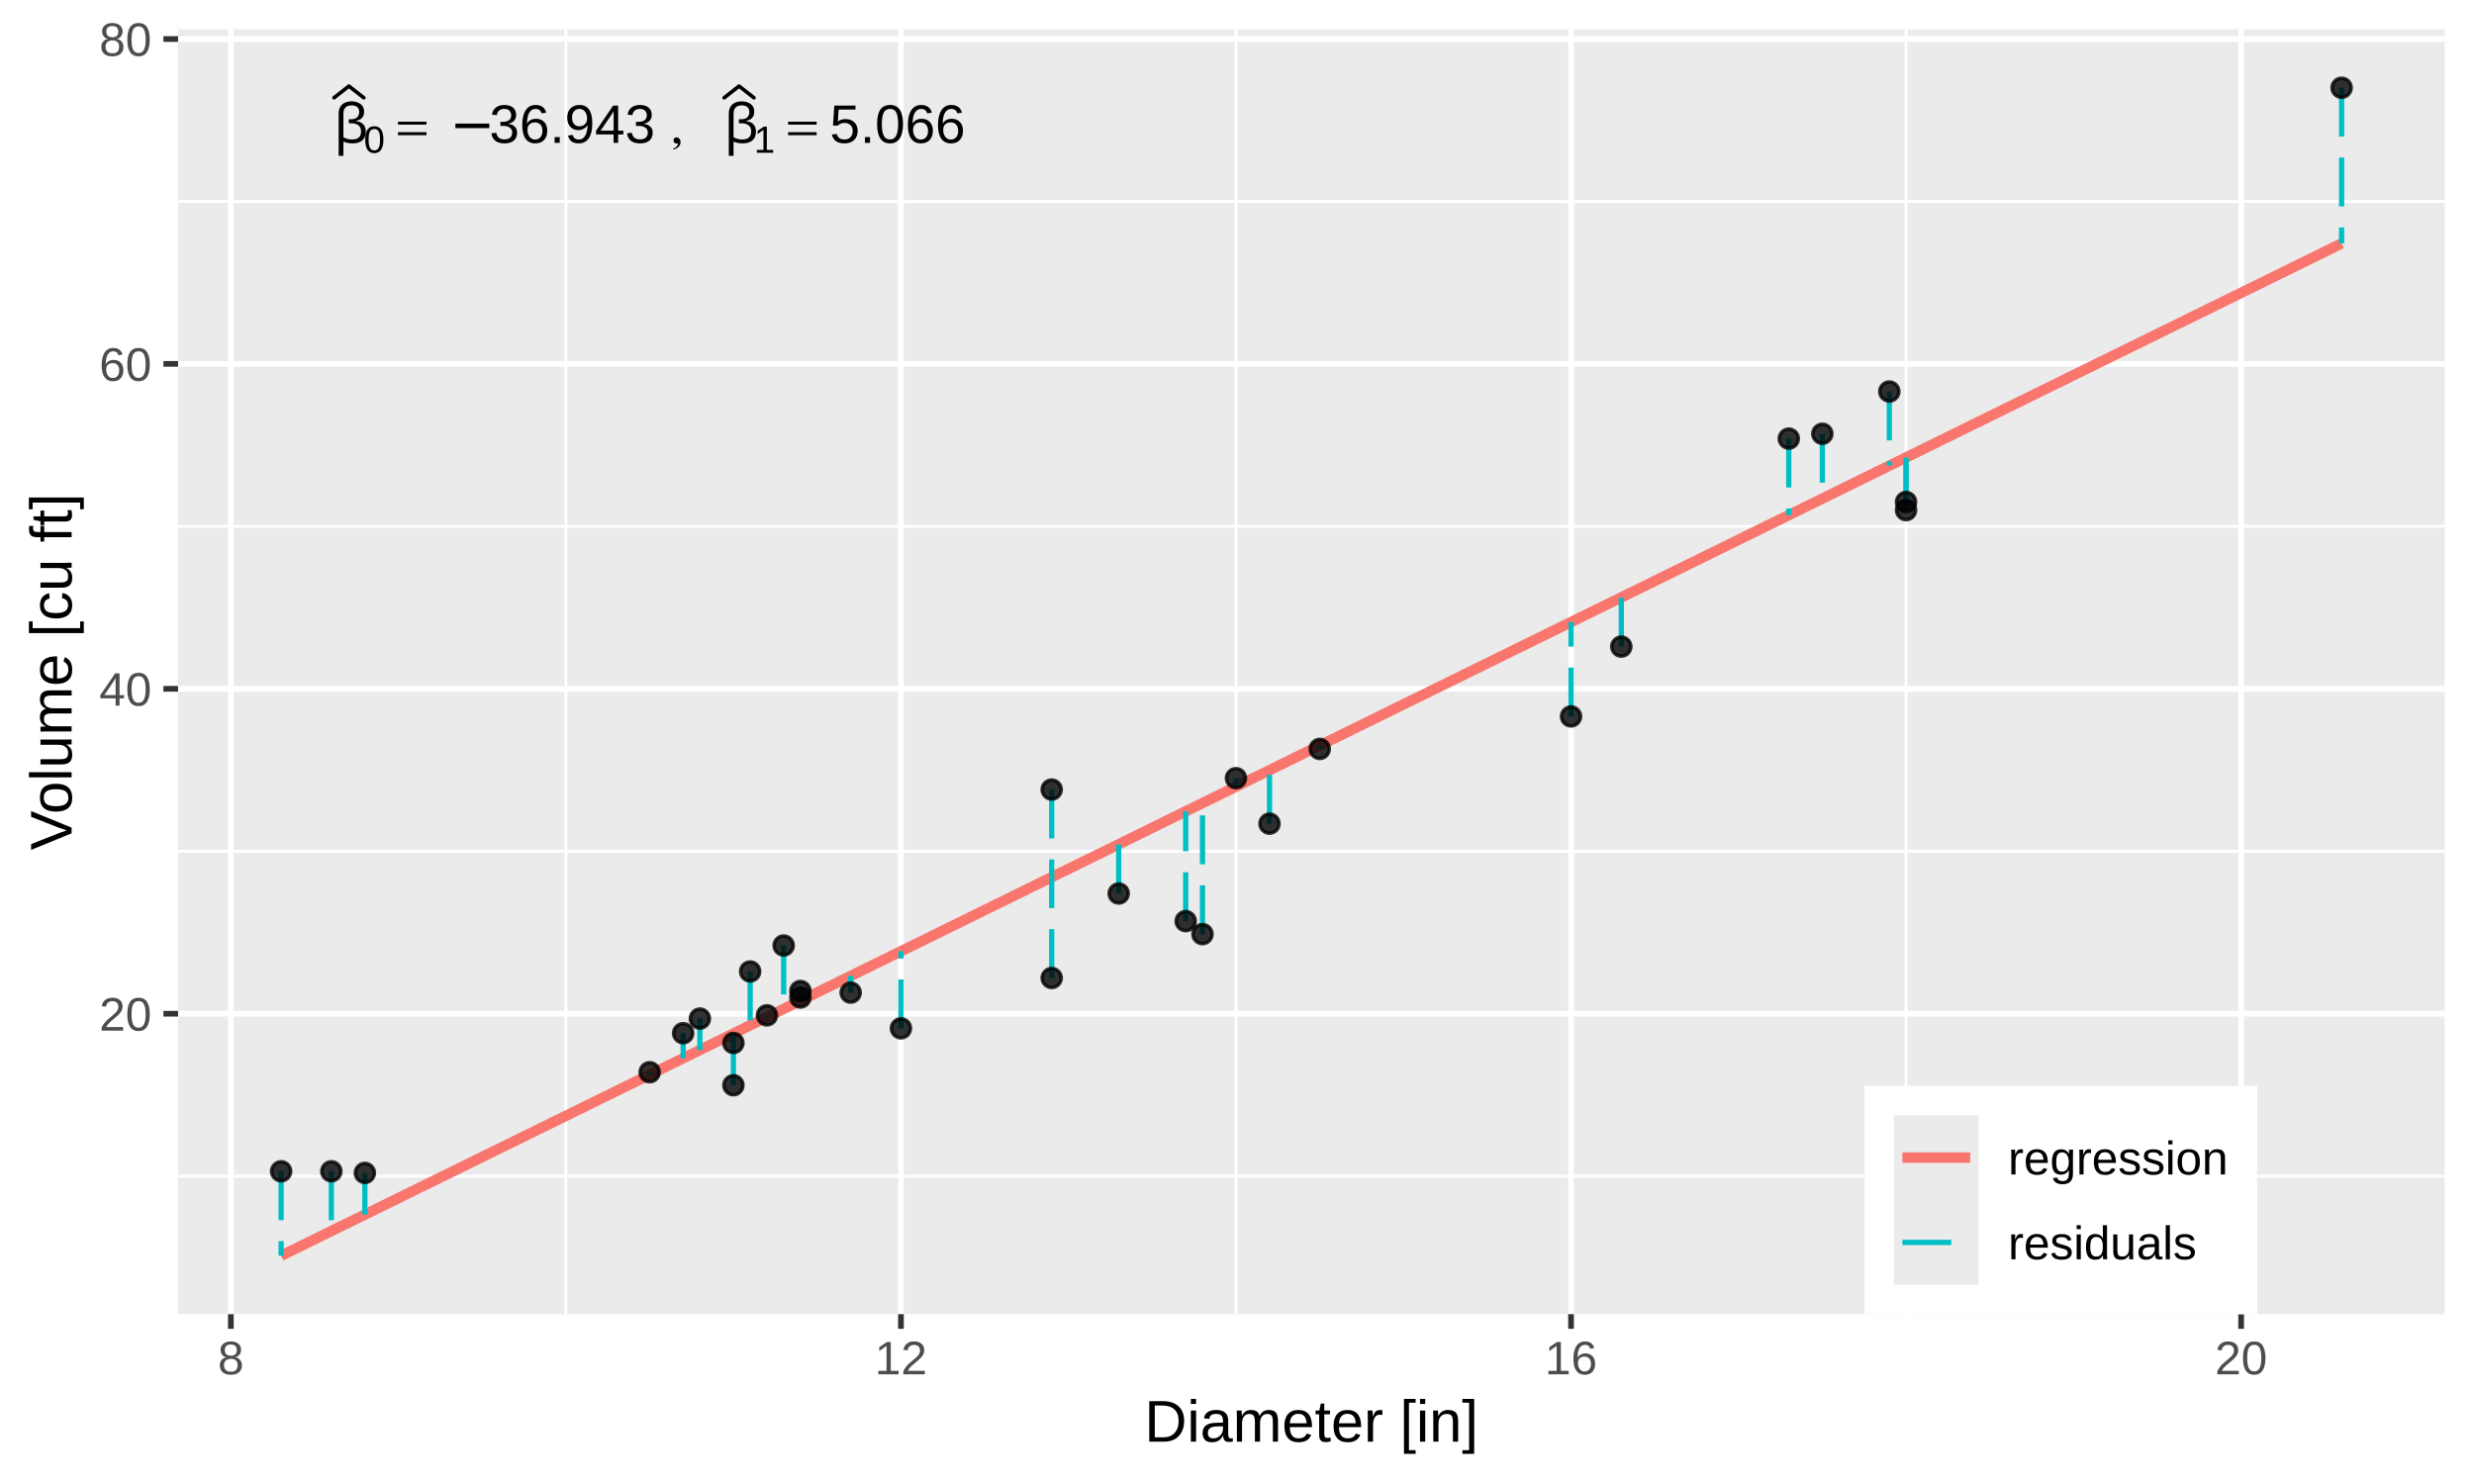
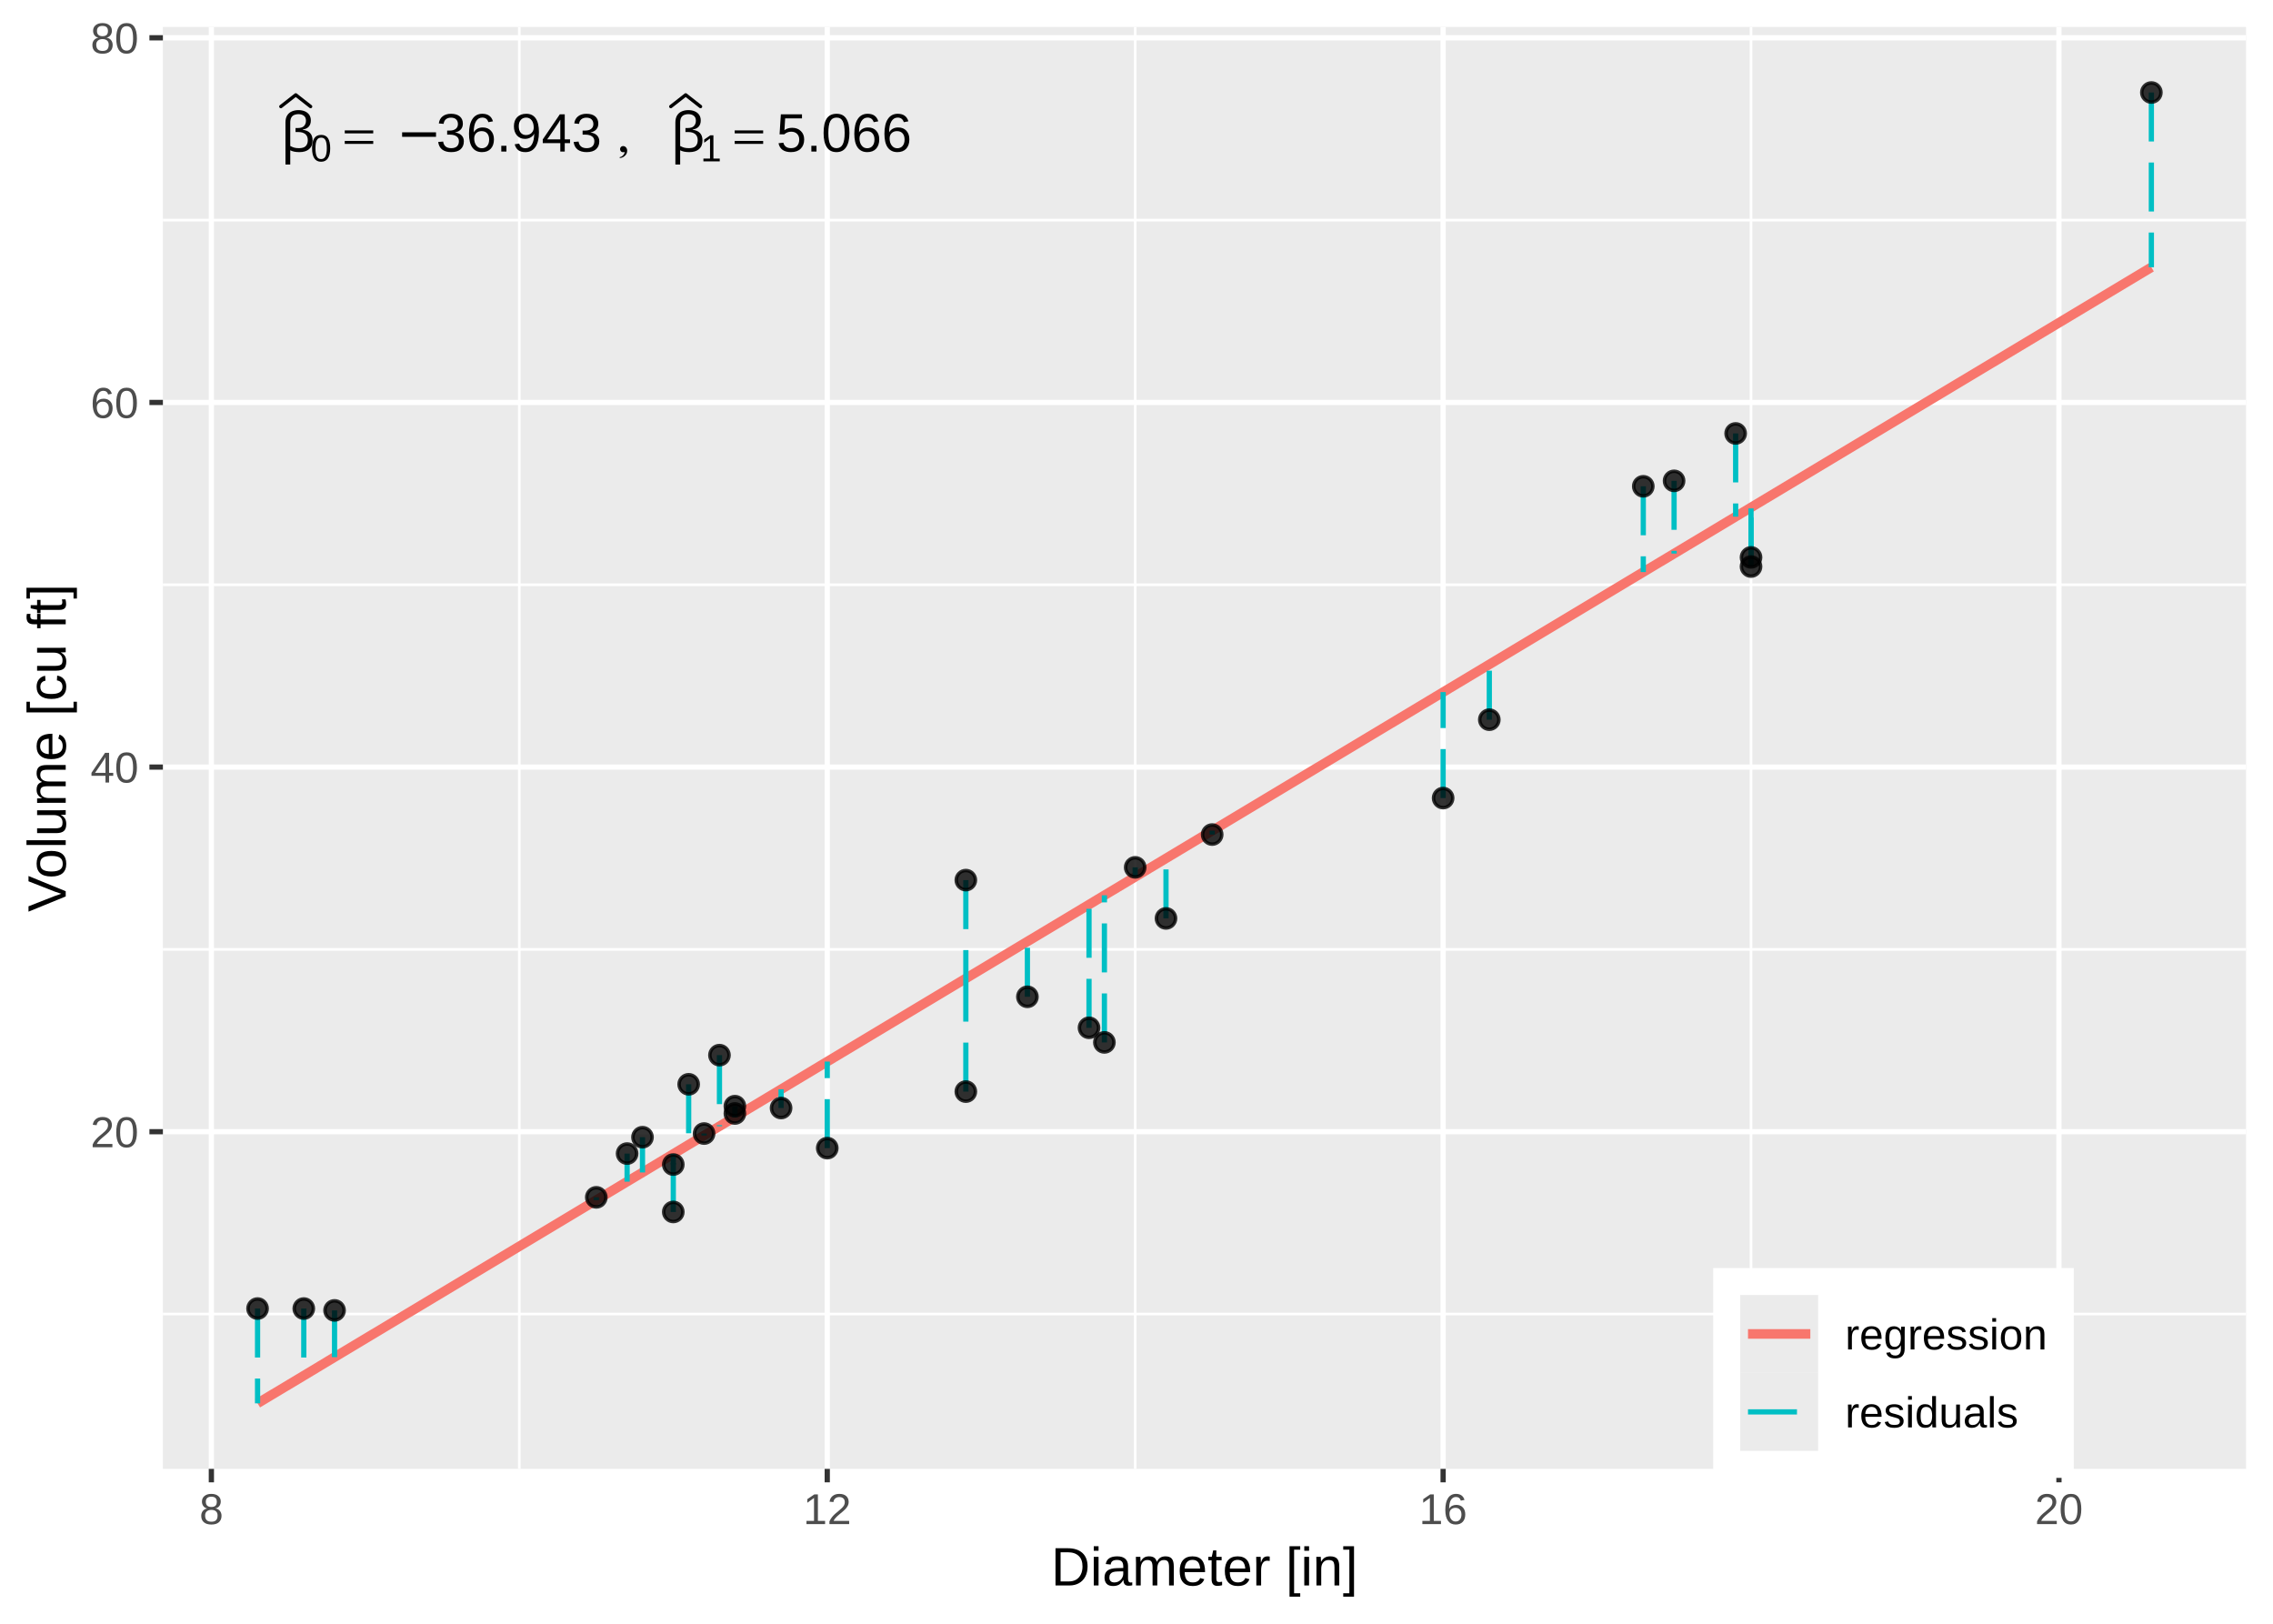
- <svg xmlns="http://www.w3.org/2000/svg" class="svglite" width="504.00pt" height="302.40pt" viewBox="0 0 504.00 302.40">
-   <defs>
-     <style type="text/css">
+ <svg xmlns="http://www.w3.org/2000/svg" width="504.00pt" height="360.01pt" viewBox="0 0 504.00 360.01">
+   <g class="svglite">
+     <defs>
+       <style type="text/css">
    .svglite line, .svglite polyline, .svglite polygon, .svglite path, .svglite rect, .svglite circle {
      fill: none;
      stroke: #000000;
      stroke-linecap: round;
      stroke-linejoin: round;
      stroke-miterlimit: 10.00;
    }
    .svglite text {
      white-space: pre;
    }
+     .svglite g.glyphgroup path {
+       fill: inherit;
+       stroke: none;
+     }
  </style>
-   </defs>
-   <rect width="100%" height="100%" style="stroke: none; fill: #FFFFFF;" />
-   <defs>
-     <clipPath id="cpMC4wMHw1MDQuMDB8MC4wMHwzMDIuNDA=">
-       <rect x="0.00" y="0.00" width="504.00" height="302.40" />
-     </clipPath>
-   </defs>
-   <g clip-path="url(#cpMC4wMHw1MDQuMDB8MC4wMHwzMDIuNDA=)">
-     <rect x="0.00" y="0.00" width="504.00" height="302.40" style="stroke-width: 1.16; stroke: #FFFFFF; fill: #FFFFFF;" />
-   </g>
-   <defs>
-     <clipPath id="cpMzYuMjh8NDk4LjAyfDUuOTh8MjY3Ljc5">
-       <rect x="36.28" y="5.98" width="461.75" height="261.81" />
-     </clipPath>
-   </defs>
-   <g clip-path="url(#cpMzYuMjh8NDk4LjAyfDUuOTh8MjY3Ljc5)">
-     <rect x="36.28" y="5.98" width="461.75" height="261.81" style="stroke-width: 1.16; stroke: none; fill: #EBEBEB;" />
-     <polyline points="36.28,239.67 498.02,239.67 " style="stroke-width: 0.58; stroke: #FFFFFF; stroke-linecap: butt;" />
-     <polyline points="36.28,173.47 498.02,173.47 " style="stroke-width: 0.58; stroke: #FFFFFF; stroke-linecap: butt;" />
-     <polyline points="36.28,107.26 498.02,107.26 " style="stroke-width: 0.58; stroke: #FFFFFF; stroke-linecap: butt;" />
-     <polyline points="36.28,41.05 498.02,41.05 " style="stroke-width: 0.58; stroke: #FFFFFF; stroke-linecap: butt;" />
-     <polyline points="115.28,267.79 115.28,5.98 " style="stroke-width: 0.58; stroke: #FFFFFF; stroke-linecap: butt;" />
-     <polyline points="251.79,267.79 251.79,5.98 " style="stroke-width: 0.58; stroke: #FFFFFF; stroke-linecap: butt;" />
-     <polyline points="388.30,267.79 388.30,5.98 " style="stroke-width: 0.58; stroke: #FFFFFF; stroke-linecap: butt;" />
-     <polyline points="36.28,206.57 498.02,206.57 " style="stroke-width: 1.16; stroke: #FFFFFF; stroke-linecap: butt;" />
-     <polyline points="36.28,140.36 498.02,140.36 " style="stroke-width: 1.16; stroke: #FFFFFF; stroke-linecap: butt;" />
-     <polyline points="36.28,74.15 498.02,74.15 " style="stroke-width: 1.16; stroke: #FFFFFF; stroke-linecap: butt;" />
-     <polyline points="36.28,7.95 498.02,7.95 " style="stroke-width: 1.16; stroke: #FFFFFF; stroke-linecap: butt;" />
-     <polyline points="47.03,267.79 47.03,5.98 " style="stroke-width: 1.16; stroke: #FFFFFF; stroke-linecap: butt;" />
-     <polyline points="183.54,267.79 183.54,5.98 " style="stroke-width: 1.16; stroke: #FFFFFF; stroke-linecap: butt;" />
-     <polyline points="320.05,267.79 320.05,5.98 " style="stroke-width: 1.16; stroke: #FFFFFF; stroke-linecap: butt;" />
-     <polyline points="456.56,267.79 456.56,5.98 " style="stroke-width: 1.16; stroke: #FFFFFF; stroke-linecap: butt;" />
-     <polyline points="57.27,255.89 67.50,250.85 74.33,247.50 132.35,218.99 139.17,215.64 142.58,213.96 149.41,210.61 149.41,210.61 152.82,208.93 156.24,207.25 159.65,205.58 163.06,203.90 163.06,203.90 173.30,198.87 183.54,193.84 214.25,178.74 214.25,178.74 227.90,172.04 241.55,165.33 244.97,163.65 251.79,160.30 258.62,156.94 268.86,151.91 320.05,126.76 330.29,121.73 364.41,104.96 371.24,101.60 384.89,94.89 388.30,93.22 388.30,93.22 477.03,49.61 " style="stroke-width: 2.13; stroke: #F8766D; stroke-linecap: butt;" />
-     <line x1="57.27" y1="238.68" x2="57.27" y2="255.89" style="stroke-width: 1.07; stroke: #00BFC4; stroke-dasharray: 9.96,4.27; stroke-linecap: butt;" />
-     <line x1="67.50" y1="238.68" x2="67.50" y2="250.85" style="stroke-width: 1.07; stroke: #00BFC4; stroke-dasharray: 9.96,4.27; stroke-linecap: butt;" />
-     <line x1="74.33" y1="239.01" x2="74.33" y2="247.50" style="stroke-width: 1.07; stroke: #00BFC4; stroke-dasharray: 9.96,4.27; stroke-linecap: butt;" />
-     <line x1="132.35" y1="218.49" x2="132.35" y2="218.99" style="stroke-width: 1.07; stroke: #00BFC4; stroke-dasharray: 9.96,4.27; stroke-linecap: butt;" />
-     <line x1="139.17" y1="210.54" x2="139.17" y2="215.64" style="stroke-width: 1.07; stroke: #00BFC4; stroke-dasharray: 9.96,4.27; stroke-linecap: butt;" />
-     <line x1="142.58" y1="207.56" x2="142.58" y2="213.96" style="stroke-width: 1.07; stroke: #00BFC4; stroke-dasharray: 9.96,4.27; stroke-linecap: butt;" />
-     <line x1="149.41" y1="221.14" x2="149.41" y2="210.61" style="stroke-width: 1.07; stroke: #00BFC4; stroke-dasharray: 9.96,4.27; stroke-linecap: butt;" />
-     <line x1="149.41" y1="212.53" x2="149.41" y2="210.61" style="stroke-width: 1.07; stroke: #00BFC4; stroke-dasharray: 9.96,4.27; stroke-linecap: butt;" />
-     <line x1="152.82" y1="197.96" x2="152.82" y2="208.93" style="stroke-width: 1.07; stroke: #00BFC4; stroke-dasharray: 9.96,4.27; stroke-linecap: butt;" />
-     <line x1="156.24" y1="206.90" x2="156.24" y2="207.25" style="stroke-width: 1.07; stroke: #00BFC4; stroke-dasharray: 9.96,4.27; stroke-linecap: butt;" />
-     <line x1="159.65" y1="192.67" x2="159.65" y2="205.58" style="stroke-width: 1.07; stroke: #00BFC4; stroke-dasharray: 9.96,4.27; stroke-linecap: butt;" />
-     <line x1="163.06" y1="203.26" x2="163.06" y2="203.90" style="stroke-width: 1.07; stroke: #00BFC4; stroke-dasharray: 9.96,4.27; stroke-linecap: butt;" />
-     <line x1="163.06" y1="201.94" x2="163.06" y2="203.90" style="stroke-width: 1.07; stroke: #00BFC4; stroke-dasharray: 9.96,4.27; stroke-linecap: butt;" />
-     <line x1="173.30" y1="202.27" x2="173.30" y2="198.87" style="stroke-width: 1.07; stroke: #00BFC4; stroke-dasharray: 9.96,4.27; stroke-linecap: butt;" />
-     <line x1="183.54" y1="209.55" x2="183.54" y2="193.84" style="stroke-width: 1.07; stroke: #00BFC4; stroke-dasharray: 9.96,4.27; stroke-linecap: butt;" />
-     <line x1="214.25" y1="199.29" x2="214.25" y2="178.74" style="stroke-width: 1.07; stroke: #00BFC4; stroke-dasharray: 9.96,4.27; stroke-linecap: butt;" />
-     <line x1="214.25" y1="160.89" x2="214.25" y2="178.74" style="stroke-width: 1.07; stroke: #00BFC4; stroke-dasharray: 9.96,4.27; stroke-linecap: butt;" />
-     <line x1="227.90" y1="182.07" x2="227.90" y2="172.04" style="stroke-width: 1.07; stroke: #00BFC4; stroke-dasharray: 9.96,4.27; stroke-linecap: butt;" />
-     <line x1="241.55" y1="187.70" x2="241.55" y2="165.33" style="stroke-width: 1.07; stroke: #00BFC4; stroke-dasharray: 9.96,4.27; stroke-linecap: butt;" />
-     <line x1="244.97" y1="190.35" x2="244.97" y2="163.65" style="stroke-width: 1.07; stroke: #00BFC4; stroke-dasharray: 9.96,4.27; stroke-linecap: butt;" />
-     <line x1="251.79" y1="158.57" x2="251.79" y2="160.30" style="stroke-width: 1.07; stroke: #00BFC4; stroke-dasharray: 9.96,4.27; stroke-linecap: butt;" />
-     <line x1="258.62" y1="167.84" x2="258.62" y2="156.94" style="stroke-width: 1.07; stroke: #00BFC4; stroke-dasharray: 9.96,4.27; stroke-linecap: butt;" />
-     <line x1="268.86" y1="152.61" x2="268.86" y2="151.91" style="stroke-width: 1.07; stroke: #00BFC4; stroke-dasharray: 9.96,4.27; stroke-linecap: butt;" />
-     <line x1="320.05" y1="145.99" x2="320.05" y2="126.76" style="stroke-width: 1.07; stroke: #00BFC4; stroke-dasharray: 9.96,4.27; stroke-linecap: butt;" />
-     <line x1="330.29" y1="131.76" x2="330.29" y2="121.73" style="stroke-width: 1.07; stroke: #00BFC4; stroke-dasharray: 9.96,4.27; stroke-linecap: butt;" />
-     <line x1="364.41" y1="89.38" x2="364.41" y2="104.96" style="stroke-width: 1.07; stroke: #00BFC4; stroke-dasharray: 9.96,4.27; stroke-linecap: butt;" />
-     <line x1="371.24" y1="88.39" x2="371.24" y2="101.60" style="stroke-width: 1.07; stroke: #00BFC4; stroke-dasharray: 9.96,4.27; stroke-linecap: butt;" />
-     <line x1="384.89" y1="79.78" x2="384.89" y2="94.89" style="stroke-width: 1.07; stroke: #00BFC4; stroke-dasharray: 9.96,4.27; stroke-linecap: butt;" />
-     <line x1="388.30" y1="102.29" x2="388.30" y2="93.22" style="stroke-width: 1.07; stroke: #00BFC4; stroke-dasharray: 9.96,4.27; stroke-linecap: butt;" />
-     <line x1="388.30" y1="103.95" x2="388.30" y2="93.22" style="stroke-width: 1.07; stroke: #00BFC4; stroke-dasharray: 9.96,4.27; stroke-linecap: butt;" />
-     <line x1="477.03" y1="17.88" x2="477.03" y2="49.61" style="stroke-width: 1.07; stroke: #00BFC4; stroke-dasharray: 9.96,4.27; stroke-linecap: butt;" />
-     <circle cx="57.27" cy="238.68" r="1.95" style="stroke-width: 0.71; stroke: #000000; stroke-opacity: 0.80; fill: #000000; fill-opacity: 0.80;" />
-     <circle cx="67.50" cy="238.68" r="1.95" style="stroke-width: 0.71; stroke: #000000; stroke-opacity: 0.80; fill: #000000; fill-opacity: 0.80;" />
-     <circle cx="74.33" cy="239.01" r="1.95" style="stroke-width: 0.71; stroke: #000000; stroke-opacity: 0.80; fill: #000000; fill-opacity: 0.80;" />
-     <circle cx="132.35" cy="218.49" r="1.95" style="stroke-width: 0.71; stroke: #000000; stroke-opacity: 0.80; fill: #000000; fill-opacity: 0.80;" />
-     <circle cx="139.17" cy="210.54" r="1.95" style="stroke-width: 0.71; stroke: #000000; stroke-opacity: 0.80; fill: #000000; fill-opacity: 0.80;" />
-     <circle cx="142.58" cy="207.56" r="1.95" style="stroke-width: 0.71; stroke: #000000; stroke-opacity: 0.80; fill: #000000; fill-opacity: 0.80;" />
-     <circle cx="149.41" cy="221.14" r="1.95" style="stroke-width: 0.71; stroke: #000000; stroke-opacity: 0.80; fill: #000000; fill-opacity: 0.80;" />
-     <circle cx="149.41" cy="212.53" r="1.95" style="stroke-width: 0.71; stroke: #000000; stroke-opacity: 0.80; fill: #000000; fill-opacity: 0.80;" />
-     <circle cx="152.82" cy="197.96" r="1.95" style="stroke-width: 0.71; stroke: #000000; stroke-opacity: 0.80; fill: #000000; fill-opacity: 0.80;" />
-     <circle cx="156.24" cy="206.90" r="1.95" style="stroke-width: 0.71; stroke: #000000; stroke-opacity: 0.80; fill: #000000; fill-opacity: 0.80;" />
-     <circle cx="159.65" cy="192.67" r="1.95" style="stroke-width: 0.71; stroke: #000000; stroke-opacity: 0.80; fill: #000000; fill-opacity: 0.80;" />
-     <circle cx="163.06" cy="203.26" r="1.95" style="stroke-width: 0.71; stroke: #000000; stroke-opacity: 0.80; fill: #000000; fill-opacity: 0.80;" />
-     <circle cx="163.06" cy="201.94" r="1.95" style="stroke-width: 0.71; stroke: #000000; stroke-opacity: 0.80; fill: #000000; fill-opacity: 0.80;" />
-     <circle cx="173.30" cy="202.27" r="1.95" style="stroke-width: 0.71; stroke: #000000; stroke-opacity: 0.80; fill: #000000; fill-opacity: 0.80;" />
-     <circle cx="183.54" cy="209.55" r="1.95" style="stroke-width: 0.71; stroke: #000000; stroke-opacity: 0.80; fill: #000000; fill-opacity: 0.80;" />
-     <circle cx="214.25" cy="199.29" r="1.95" style="stroke-width: 0.71; stroke: #000000; stroke-opacity: 0.80; fill: #000000; fill-opacity: 0.80;" />
-     <circle cx="214.25" cy="160.89" r="1.95" style="stroke-width: 0.71; stroke: #000000; stroke-opacity: 0.80; fill: #000000; fill-opacity: 0.80;" />
-     <circle cx="227.90" cy="182.07" r="1.95" style="stroke-width: 0.71; stroke: #000000; stroke-opacity: 0.80; fill: #000000; fill-opacity: 0.80;" />
-     <circle cx="241.55" cy="187.70" r="1.95" style="stroke-width: 0.71; stroke: #000000; stroke-opacity: 0.80; fill: #000000; fill-opacity: 0.80;" />
-     <circle cx="244.97" cy="190.35" r="1.95" style="stroke-width: 0.71; stroke: #000000; stroke-opacity: 0.80; fill: #000000; fill-opacity: 0.80;" />
-     <circle cx="251.79" cy="158.57" r="1.95" style="stroke-width: 0.71; stroke: #000000; stroke-opacity: 0.80; fill: #000000; fill-opacity: 0.80;" />
-     <circle cx="258.62" cy="167.84" r="1.95" style="stroke-width: 0.71; stroke: #000000; stroke-opacity: 0.80; fill: #000000; fill-opacity: 0.80;" />
-     <circle cx="268.86" cy="152.61" r="1.95" style="stroke-width: 0.71; stroke: #000000; stroke-opacity: 0.80; fill: #000000; fill-opacity: 0.80;" />
-     <circle cx="320.05" cy="145.99" r="1.95" style="stroke-width: 0.71; stroke: #000000; stroke-opacity: 0.80; fill: #000000; fill-opacity: 0.80;" />
-     <circle cx="330.29" cy="131.76" r="1.95" style="stroke-width: 0.71; stroke: #000000; stroke-opacity: 0.80; fill: #000000; fill-opacity: 0.80;" />
-     <circle cx="364.41" cy="89.38" r="1.95" style="stroke-width: 0.71; stroke: #000000; stroke-opacity: 0.80; fill: #000000; fill-opacity: 0.80;" />
-     <circle cx="371.24" cy="88.39" r="1.95" style="stroke-width: 0.71; stroke: #000000; stroke-opacity: 0.80; fill: #000000; fill-opacity: 0.80;" />
-     <circle cx="384.89" cy="79.78" r="1.95" style="stroke-width: 0.71; stroke: #000000; stroke-opacity: 0.80; fill: #000000; fill-opacity: 0.80;" />
-     <circle cx="388.30" cy="102.29" r="1.95" style="stroke-width: 0.71; stroke: #000000; stroke-opacity: 0.80; fill: #000000; fill-opacity: 0.80;" />
-     <circle cx="388.30" cy="103.95" r="1.95" style="stroke-width: 0.71; stroke: #000000; stroke-opacity: 0.80; fill: #000000; fill-opacity: 0.80;" />
-     <circle cx="477.03" cy="17.88" r="1.95" style="stroke-width: 0.71; stroke: #000000; stroke-opacity: 0.80; fill: #000000; fill-opacity: 0.80;" />
-     <text x="68.05" y="29.11" style="font-size: 11.04px; font-family: &quot;Symbol&quot;;" textLength="6.06px" lengthAdjust="spacingAndGlyphs">β</text>
-     <polyline points="68.05,19.92 71.08,17.55 74.11,19.92 " style="stroke-width: 0.75;" />
-     <text x="74.11" y="31.13" style="font-size: 7.73px; font-family: &quot;Arial&quot;;" textLength="4.29px" lengthAdjust="spacingAndGlyphs">0</text>
-     <text x="80.95" y="29.11" style="font-size: 11.04px; font-family: &quot;Symbol&quot;;" textLength="6.06px" lengthAdjust="spacingAndGlyphs">=</text>
-     <text x="91.60" y="29.11" style="font-size: 11.04px; font-family: &quot;Symbol&quot;;" textLength="6.06px" lengthAdjust="spacingAndGlyphs">−</text>
-     <text x="99.69" y="29.11" style="font-size: 11.04px; font-family: &quot;Arial&quot;;" textLength="33.74px" lengthAdjust="spacingAndGlyphs">36.943</text>
-     <text x="136.50" y="29.11" style="font-size: 11.04px; font-family: &quot;Symbol&quot;;" textLength="2.76px" lengthAdjust="spacingAndGlyphs">,</text>
-     <text x="139.26" y="29.11" style="font-size: 11.04px; font-family: &quot;Symbol&quot;;" textLength="2.76px" lengthAdjust="spacingAndGlyphs"> </text>
-     <text x="142.02" y="29.11" style="font-size: 11.04px; font-family: &quot;Symbol&quot;;" textLength="2.76px" lengthAdjust="spacingAndGlyphs"> </text>
-     <text x="144.77" y="29.11" style="font-size: 11.04px; font-family: &quot;Symbol&quot;;" textLength="2.76px" lengthAdjust="spacingAndGlyphs"> </text>
-     <text x="147.53" y="29.11" style="font-size: 11.04px; font-family: &quot;Symbol&quot;;" textLength="6.06px" lengthAdjust="spacingAndGlyphs">β</text>
-     <polyline points="147.53,19.92 150.56,17.55 153.59,19.92 " style="stroke-width: 0.75;" />
-     <text x="153.59" y="31.13" style="font-size: 7.73px; font-family: &quot;Arial&quot;;" textLength="4.29px" lengthAdjust="spacingAndGlyphs">1</text>
-     <text x="160.43" y="29.11" style="font-size: 11.04px; font-family: &quot;Symbol&quot;;" textLength="6.06px" lengthAdjust="spacingAndGlyphs">=</text>
-     <text x="169.04" y="29.11" style="font-size: 11.04px; font-family: &quot;Arial&quot;;" textLength="27.60px" lengthAdjust="spacingAndGlyphs">5.066</text>
-   </g>
-   <g clip-path="url(#cpMC4wMHw1MDQuMDB8MC4wMHwzMDIuNDA=)">
-     <text x="30.90" y="210.01" text-anchor="end" style="font-size: 9.60px;fill: #4D4D4D; font-family: &quot;Arial&quot;;" textLength="10.67px" lengthAdjust="spacingAndGlyphs">20</text>
-     <text x="30.90" y="143.80" text-anchor="end" style="font-size: 9.60px;fill: #4D4D4D; font-family: &quot;Arial&quot;;" textLength="10.67px" lengthAdjust="spacingAndGlyphs">40</text>
-     <text x="30.90" y="77.60" text-anchor="end" style="font-size: 9.60px;fill: #4D4D4D; font-family: &quot;Arial&quot;;" textLength="10.67px" lengthAdjust="spacingAndGlyphs">60</text>
-     <text x="30.90" y="11.39" text-anchor="end" style="font-size: 9.60px;fill: #4D4D4D; font-family: &quot;Arial&quot;;" textLength="10.67px" lengthAdjust="spacingAndGlyphs">80</text>
-     <polyline points="33.29,206.57 36.28,206.57 " style="stroke-width: 1.16; stroke: #333333; stroke-linecap: butt;" />
-     <polyline points="33.29,140.36 36.28,140.36 " style="stroke-width: 1.16; stroke: #333333; stroke-linecap: butt;" />
-     <polyline points="33.29,74.15 36.28,74.15 " style="stroke-width: 1.16; stroke: #333333; stroke-linecap: butt;" />
-     <polyline points="33.29,7.95 36.28,7.95 " style="stroke-width: 1.16; stroke: #333333; stroke-linecap: butt;" />
-     <polyline points="47.03,270.77 47.03,267.79 " style="stroke-width: 1.16; stroke: #333333; stroke-linecap: butt;" />
-     <polyline points="183.54,270.77 183.54,267.79 " style="stroke-width: 1.16; stroke: #333333; stroke-linecap: butt;" />
-     <polyline points="320.05,270.77 320.05,267.79 " style="stroke-width: 1.16; stroke: #333333; stroke-linecap: butt;" />
-     <polyline points="456.56,270.77 456.56,267.79 " style="stroke-width: 1.16; stroke: #333333; stroke-linecap: butt;" />
-     <text x="47.03" y="280.05" text-anchor="middle" style="font-size: 9.60px;fill: #4D4D4D; font-family: &quot;Arial&quot;;" textLength="5.34px" lengthAdjust="spacingAndGlyphs">8</text>
-     <text x="183.54" y="280.05" text-anchor="middle" style="font-size: 9.60px;fill: #4D4D4D; font-family: &quot;Arial&quot;;" textLength="10.67px" lengthAdjust="spacingAndGlyphs">12</text>
-     <text x="320.05" y="280.05" text-anchor="middle" style="font-size: 9.60px;fill: #4D4D4D; font-family: &quot;Arial&quot;;" textLength="10.67px" lengthAdjust="spacingAndGlyphs">16</text>
-     <text x="456.56" y="280.05" text-anchor="middle" style="font-size: 9.60px;fill: #4D4D4D; font-family: &quot;Arial&quot;;" textLength="10.67px" lengthAdjust="spacingAndGlyphs">20</text>
-     <text x="267.15" y="293.77" text-anchor="middle" style="font-size: 12.00px; font-family: &quot;Arial&quot;;" textLength="68.02px" lengthAdjust="spacingAndGlyphs">Diameter [in]</text>
-     <text transform="translate(14.59,136.88) rotate(-90)" text-anchor="middle" style="font-size: 12.00px; font-family: &quot;Arial&quot;;" textLength="73.36px" lengthAdjust="spacingAndGlyphs">Volume [cu ft]</text>
-     <rect x="379.84" y="221.27" width="80.00" height="46.52" style="stroke-width: 1.16; stroke: none; fill: #FFFFFF;" />
-     <rect x="385.82" y="227.25" width="17.28" height="17.28" style="stroke-width: 1.16; stroke: none; fill: #EBEBEB;" />
-     <line x1="387.55" y1="235.89" x2="401.37" y2="235.89" style="stroke-width: 2.13; stroke: #F8766D; stroke-linecap: butt;" />
-     <rect x="385.82" y="244.53" width="17.28" height="17.28" style="stroke-width: 1.16; stroke: none; fill: #EBEBEB;" />
-     <line x1="387.55" y1="253.17" x2="401.37" y2="253.17" style="stroke-width: 1.07; stroke: #00BFC4; stroke-dasharray: 9.96,4.27; stroke-linecap: butt;" />
-     <text x="409.08" y="239.33" style="font-size: 9.60px; font-family: &quot;Arial&quot;;" textLength="44.79px" lengthAdjust="spacingAndGlyphs">regression</text>
-     <text x="409.08" y="256.61" style="font-size: 9.60px; font-family: &quot;Arial&quot;;" textLength="38.39px" lengthAdjust="spacingAndGlyphs">residuals</text>
+     </defs>
+     <rect width="100%" height="100%" style="stroke: none; fill: #FFFFFF;" />
+     <defs>
+       <clipPath id="cpMC4wMHw1MDQuMDB8MC4wMHwzNjAuMDE=">
+         <rect x="0.00" y="0.00" width="504.00" height="360.01" />
+       </clipPath>
+     </defs>
+     <g clip-path="url(#cpMC4wMHw1MDQuMDB8MC4wMHwzNjAuMDE=)">
+       <rect x="0.00" y="0.00" width="504.00" height="360.01" style="stroke-width: 1.16; stroke: #FFFFFF; fill: #FFFFFF;" />
+     </g>
+     <defs>
+       <clipPath id="cpMzYuMTJ8NDk4LjAyfDUuOTh8MzI1LjY2">
+         <rect x="36.12" y="5.98" width="461.90" height="319.68" />
+       </clipPath>
+     </defs>
+     <g clip-path="url(#cpMzYuMTJ8NDk4LjAyfDUuOTh8MzI1LjY2)">
+       <rect x="36.12" y="5.98" width="461.90" height="319.68" style="stroke-width: 1.16; stroke: none; fill: #EBEBEB;" />
+       <polyline points="36.12,291.33 498.02,291.33 " style="stroke-width: 0.58; stroke: #FFFFFF; stroke-linecap: butt;" />
+       <polyline points="36.12,210.49 498.02,210.49 " style="stroke-width: 0.58; stroke: #FFFFFF; stroke-linecap: butt;" />
+       <polyline points="36.12,129.65 498.02,129.65 " style="stroke-width: 0.58; stroke: #FFFFFF; stroke-linecap: butt;" />
+       <polyline points="36.12,48.80 498.02,48.80 " style="stroke-width: 0.58; stroke: #FFFFFF; stroke-linecap: butt;" />
+       <polyline points="115.15,325.66 115.15,5.98 " style="stroke-width: 0.58; stroke: #FFFFFF; stroke-linecap: butt;" />
+       <polyline points="251.71,325.66 251.71,5.98 " style="stroke-width: 0.58; stroke: #FFFFFF; stroke-linecap: butt;" />
+       <polyline points="388.26,325.66 388.26,5.98 " style="stroke-width: 0.58; stroke: #FFFFFF; stroke-linecap: butt;" />
+       <polyline points="36.12,250.91 498.02,250.91 " style="stroke-width: 1.16; stroke: #FFFFFF; stroke-linecap: butt;" />
+       <polyline points="36.12,170.07 498.02,170.07 " style="stroke-width: 1.16; stroke: #FFFFFF; stroke-linecap: butt;" />
+       <polyline points="36.12,89.23 498.02,89.23 " style="stroke-width: 1.16; stroke: #FFFFFF; stroke-linecap: butt;" />
+       <polyline points="36.12,8.38 498.02,8.38 " style="stroke-width: 1.16; stroke: #FFFFFF; stroke-linecap: butt;" />
+       <polyline points="46.87,325.66 46.87,5.98 " style="stroke-width: 1.16; stroke: #FFFFFF; stroke-linecap: butt;" />
+       <polyline points="183.43,325.66 183.43,5.98 " style="stroke-width: 1.16; stroke: #FFFFFF; stroke-linecap: butt;" />
+       <polyline points="319.99,325.66 319.99,5.98 " style="stroke-width: 1.16; stroke: #FFFFFF; stroke-linecap: butt;" />
+       <polyline points="456.54,325.66 456.54,5.98 " style="stroke-width: 1.16; stroke: #FFFFFF; stroke-linecap: butt;" />
+       <polyline points="57.11,311.13 67.36,304.99 74.18,300.89 132.22,266.08 139.05,261.98 142.46,259.94 149.29,255.84 149.29,255.84 152.70,253.79 156.12,251.74 159.53,249.70 162.95,247.65 162.95,247.65 173.19,241.51 183.43,235.36 214.16,216.93 214.16,216.93 227.81,208.74 241.47,200.55 244.88,198.50 251.71,194.41 258.54,190.31 268.78,184.17 319.99,153.45 330.23,147.31 364.37,126.83 371.20,122.74 384.85,114.55 388.26,112.50 388.26,112.50 477.03,59.26 " style="stroke-width: 2.13; stroke: #F8766D; stroke-linecap: butt;" />
+       <line x1="57.11" y1="290.12" x2="57.11" y2="311.13" style="stroke-width: 1.16; stroke: #00BFC4; stroke-dasharray: 10.86,4.66; stroke-linecap: butt;" />
+       <line x1="67.36" y1="290.12" x2="67.36" y2="304.99" style="stroke-width: 1.16; stroke: #00BFC4; stroke-dasharray: 10.86,4.66; stroke-linecap: butt;" />
+       <line x1="74.18" y1="290.53" x2="74.18" y2="300.89" style="stroke-width: 1.16; stroke: #00BFC4; stroke-dasharray: 10.86,4.66; stroke-linecap: butt;" />
+       <line x1="132.22" y1="265.46" x2="132.22" y2="266.08" style="stroke-width: 1.16; stroke: #00BFC4; stroke-dasharray: 10.86,4.66; stroke-linecap: butt;" />
+       <line x1="139.05" y1="255.76" x2="139.05" y2="261.98" style="stroke-width: 1.16; stroke: #00BFC4; stroke-dasharray: 10.86,4.66; stroke-linecap: butt;" />
+       <line x1="142.46" y1="252.13" x2="142.46" y2="259.94" style="stroke-width: 1.16; stroke: #00BFC4; stroke-dasharray: 10.86,4.66; stroke-linecap: butt;" />
+       <line x1="149.29" y1="268.70" x2="149.29" y2="255.84" style="stroke-width: 1.16; stroke: #00BFC4; stroke-dasharray: 10.86,4.66; stroke-linecap: butt;" />
+       <line x1="149.29" y1="258.19" x2="149.29" y2="255.84" style="stroke-width: 1.16; stroke: #00BFC4; stroke-dasharray: 10.86,4.66; stroke-linecap: butt;" />
+       <line x1="152.70" y1="240.40" x2="152.70" y2="253.79" style="stroke-width: 1.16; stroke: #00BFC4; stroke-dasharray: 10.86,4.66; stroke-linecap: butt;" />
+       <line x1="156.12" y1="251.32" x2="156.12" y2="251.74" style="stroke-width: 1.16; stroke: #00BFC4; stroke-dasharray: 10.86,4.66; stroke-linecap: butt;" />
+       <line x1="159.53" y1="233.94" x2="159.53" y2="249.70" style="stroke-width: 1.16; stroke: #00BFC4; stroke-dasharray: 10.86,4.66; stroke-linecap: butt;" />
+       <line x1="162.95" y1="246.87" x2="162.95" y2="247.65" style="stroke-width: 1.16; stroke: #00BFC4; stroke-dasharray: 10.86,4.66; stroke-linecap: butt;" />
+       <line x1="162.95" y1="245.25" x2="162.95" y2="247.65" style="stroke-width: 1.16; stroke: #00BFC4; stroke-dasharray: 10.86,4.66; stroke-linecap: butt;" />
+       <line x1="173.19" y1="245.66" x2="173.19" y2="241.51" style="stroke-width: 1.16; stroke: #00BFC4; stroke-dasharray: 10.86,4.66; stroke-linecap: butt;" />
+       <line x1="183.43" y1="254.55" x2="183.43" y2="235.36" style="stroke-width: 1.16; stroke: #00BFC4; stroke-dasharray: 10.86,4.66; stroke-linecap: butt;" />
+       <line x1="214.16" y1="242.02" x2="214.16" y2="216.93" style="stroke-width: 1.16; stroke: #00BFC4; stroke-dasharray: 10.86,4.66; stroke-linecap: butt;" />
+       <line x1="214.16" y1="195.13" x2="214.16" y2="216.93" style="stroke-width: 1.16; stroke: #00BFC4; stroke-dasharray: 10.86,4.66; stroke-linecap: butt;" />
+       <line x1="227.81" y1="221.00" x2="227.81" y2="208.74" style="stroke-width: 1.16; stroke: #00BFC4; stroke-dasharray: 10.86,4.66; stroke-linecap: butt;" />
+       <line x1="241.47" y1="227.87" x2="241.47" y2="200.55" style="stroke-width: 1.16; stroke: #00BFC4; stroke-dasharray: 10.86,4.66; stroke-linecap: butt;" />
+       <line x1="244.88" y1="231.11" x2="244.88" y2="198.50" style="stroke-width: 1.16; stroke: #00BFC4; stroke-dasharray: 10.86,4.66; stroke-linecap: butt;" />
+       <line x1="251.71" y1="192.30" x2="251.71" y2="194.41" style="stroke-width: 1.16; stroke: #00BFC4; stroke-dasharray: 10.86,4.66; stroke-linecap: butt;" />
+       <line x1="258.54" y1="203.62" x2="258.54" y2="190.31" style="stroke-width: 1.16; stroke: #00BFC4; stroke-dasharray: 10.86,4.66; stroke-linecap: butt;" />
+       <line x1="268.78" y1="185.03" x2="268.78" y2="184.17" style="stroke-width: 1.16; stroke: #00BFC4; stroke-dasharray: 10.86,4.66; stroke-linecap: butt;" />
+       <line x1="319.99" y1="176.94" x2="319.99" y2="153.45" style="stroke-width: 1.16; stroke: #00BFC4; stroke-dasharray: 10.86,4.66; stroke-linecap: butt;" />
+       <line x1="330.23" y1="159.56" x2="330.23" y2="147.31" style="stroke-width: 1.16; stroke: #00BFC4; stroke-dasharray: 10.86,4.66; stroke-linecap: butt;" />
+       <line x1="364.37" y1="107.82" x2="364.37" y2="126.83" style="stroke-width: 1.16; stroke: #00BFC4; stroke-dasharray: 10.86,4.66; stroke-linecap: butt;" />
+       <line x1="371.20" y1="106.61" x2="371.20" y2="122.74" style="stroke-width: 1.16; stroke: #00BFC4; stroke-dasharray: 10.86,4.66; stroke-linecap: butt;" />
+       <line x1="384.85" y1="96.10" x2="384.85" y2="114.55" style="stroke-width: 1.16; stroke: #00BFC4; stroke-dasharray: 10.86,4.66; stroke-linecap: butt;" />
+       <line x1="388.26" y1="123.58" x2="388.26" y2="112.50" style="stroke-width: 1.16; stroke: #00BFC4; stroke-dasharray: 10.86,4.66; stroke-linecap: butt;" />
+       <line x1="388.26" y1="125.61" x2="388.26" y2="112.50" style="stroke-width: 1.16; stroke: #00BFC4; stroke-dasharray: 10.86,4.66; stroke-linecap: butt;" />
+       <line x1="477.03" y1="20.51" x2="477.03" y2="59.26" style="stroke-width: 1.16; stroke: #00BFC4; stroke-dasharray: 10.86,4.66; stroke-linecap: butt;" />
+       <circle cx="57.11" cy="290.12" r="2.13" style="stroke-width: 0.77; stroke: #000000; stroke-opacity: 0.80; fill: #000000; fill-opacity: 0.80;" />
+       <circle cx="67.36" cy="290.12" r="2.13" style="stroke-width: 0.77; stroke: #000000; stroke-opacity: 0.80; fill: #000000; fill-opacity: 0.80;" />
+       <circle cx="74.18" cy="290.53" r="2.13" style="stroke-width: 0.77; stroke: #000000; stroke-opacity: 0.80; fill: #000000; fill-opacity: 0.80;" />
+       <circle cx="132.22" cy="265.46" r="2.13" style="stroke-width: 0.77; stroke: #000000; stroke-opacity: 0.80; fill: #000000; fill-opacity: 0.80;" />
+       <circle cx="139.05" cy="255.76" r="2.13" style="stroke-width: 0.77; stroke: #000000; stroke-opacity: 0.80; fill: #000000; fill-opacity: 0.80;" />
+       <circle cx="142.46" cy="252.13" r="2.13" style="stroke-width: 0.77; stroke: #000000; stroke-opacity: 0.80; fill: #000000; fill-opacity: 0.80;" />
+       <circle cx="149.29" cy="268.70" r="2.13" style="stroke-width: 0.77; stroke: #000000; stroke-opacity: 0.80; fill: #000000; fill-opacity: 0.80;" />
+       <circle cx="149.29" cy="258.19" r="2.13" style="stroke-width: 0.77; stroke: #000000; stroke-opacity: 0.80; fill: #000000; fill-opacity: 0.80;" />
+       <circle cx="152.70" cy="240.40" r="2.13" style="stroke-width: 0.77; stroke: #000000; stroke-opacity: 0.80; fill: #000000; fill-opacity: 0.80;" />
+       <circle cx="156.12" cy="251.32" r="2.13" style="stroke-width: 0.77; stroke: #000000; stroke-opacity: 0.80; fill: #000000; fill-opacity: 0.80;" />
+       <circle cx="159.53" cy="233.94" r="2.13" style="stroke-width: 0.77; stroke: #000000; stroke-opacity: 0.80; fill: #000000; fill-opacity: 0.80;" />
+       <circle cx="162.95" cy="246.87" r="2.13" style="stroke-width: 0.77; stroke: #000000; stroke-opacity: 0.80; fill: #000000; fill-opacity: 0.80;" />
+       <circle cx="162.95" cy="245.25" r="2.13" style="stroke-width: 0.77; stroke: #000000; stroke-opacity: 0.80; fill: #000000; fill-opacity: 0.80;" />
+       <circle cx="173.19" cy="245.66" r="2.13" style="stroke-width: 0.77; stroke: #000000; stroke-opacity: 0.80; fill: #000000; fill-opacity: 0.80;" />
+       <circle cx="183.43" cy="254.55" r="2.13" style="stroke-width: 0.77; stroke: #000000; stroke-opacity: 0.80; fill: #000000; fill-opacity: 0.80;" />
+       <circle cx="214.16" cy="242.02" r="2.13" style="stroke-width: 0.77; stroke: #000000; stroke-opacity: 0.80; fill: #000000; fill-opacity: 0.80;" />
+       <circle cx="214.16" cy="195.13" r="2.13" style="stroke-width: 0.77; stroke: #000000; stroke-opacity: 0.80; fill: #000000; fill-opacity: 0.80;" />
+       <circle cx="227.81" cy="221.00" r="2.13" style="stroke-width: 0.77; stroke: #000000; stroke-opacity: 0.80; fill: #000000; fill-opacity: 0.80;" />
+       <circle cx="241.47" cy="227.87" r="2.13" style="stroke-width: 0.77; stroke: #000000; stroke-opacity: 0.80; fill: #000000; fill-opacity: 0.80;" />
+       <circle cx="244.88" cy="231.11" r="2.13" style="stroke-width: 0.77; stroke: #000000; stroke-opacity: 0.80; fill: #000000; fill-opacity: 0.80;" />
+       <circle cx="251.71" cy="192.30" r="2.13" style="stroke-width: 0.77; stroke: #000000; stroke-opacity: 0.80; fill: #000000; fill-opacity: 0.80;" />
+       <circle cx="258.54" cy="203.62" r="2.13" style="stroke-width: 0.77; stroke: #000000; stroke-opacity: 0.80; fill: #000000; fill-opacity: 0.80;" />
+       <circle cx="268.78" cy="185.03" r="2.13" style="stroke-width: 0.77; stroke: #000000; stroke-opacity: 0.80; fill: #000000; fill-opacity: 0.80;" />
+       <circle cx="319.99" cy="176.94" r="2.13" style="stroke-width: 0.77; stroke: #000000; stroke-opacity: 0.80; fill: #000000; fill-opacity: 0.80;" />
+       <circle cx="330.23" cy="159.56" r="2.13" style="stroke-width: 0.77; stroke: #000000; stroke-opacity: 0.80; fill: #000000; fill-opacity: 0.80;" />
+       <circle cx="364.37" cy="107.82" r="2.13" style="stroke-width: 0.77; stroke: #000000; stroke-opacity: 0.80; fill: #000000; fill-opacity: 0.80;" />
+       <circle cx="371.20" cy="106.61" r="2.13" style="stroke-width: 0.77; stroke: #000000; stroke-opacity: 0.80; fill: #000000; fill-opacity: 0.80;" />
+       <circle cx="384.85" cy="96.10" r="2.13" style="stroke-width: 0.77; stroke: #000000; stroke-opacity: 0.80; fill: #000000; fill-opacity: 0.80;" />
+       <circle cx="388.26" cy="123.58" r="2.13" style="stroke-width: 0.77; stroke: #000000; stroke-opacity: 0.80; fill: #000000; fill-opacity: 0.80;" />
+       <circle cx="388.26" cy="125.61" r="2.13" style="stroke-width: 0.77; stroke: #000000; stroke-opacity: 0.80; fill: #000000; fill-opacity: 0.80;" />
+       <circle cx="477.03" cy="20.51" r="2.13" style="stroke-width: 0.77; stroke: #000000; stroke-opacity: 0.80; fill: #000000; fill-opacity: 0.80;" />
+       <text x="62.28" y="33.60" style="font-size: 12.00px; font-family: &quot;Symbol&quot;;" textLength="6.59px" lengthAdjust="spacingAndGlyphs">β</text>
+       <polyline points="62.28,23.62 65.58,21.04 68.87,23.62 " style="stroke-width: 0.75;" />
+       <text x="68.87" y="35.78" style="font-size: 8.40px; font-family: &quot;Arial&quot;;" textLength="4.67px" lengthAdjust="spacingAndGlyphs">0</text>
+       <text x="76.32" y="33.60" style="font-size: 12.00px; font-family: &quot;Symbol&quot;;" textLength="6.59px" lengthAdjust="spacingAndGlyphs">=</text>
+       <text x="87.90" y="33.60" style="font-size: 12.00px; font-family: &quot;Symbol&quot;;" textLength="6.59px" lengthAdjust="spacingAndGlyphs">−</text>
+       <text x="96.71" y="33.60" style="font-size: 12.00px; font-family: &quot;Arial&quot;;" textLength="36.69px" lengthAdjust="spacingAndGlyphs">36.943</text>
+       <text x="136.74" y="33.60" style="font-size: 12.00px; font-family: &quot;Symbol&quot;;" textLength="3.00px" lengthAdjust="spacingAndGlyphs">,</text>
+       <text x="139.74" y="33.60" style="font-size: 12.00px; font-family: &quot;Symbol&quot;;" textLength="3.00px" lengthAdjust="spacingAndGlyphs"> </text>
+       <text x="142.74" y="33.60" style="font-size: 12.00px; font-family: &quot;Symbol&quot;;" textLength="3.00px" lengthAdjust="spacingAndGlyphs"> </text>
+       <text x="145.74" y="33.60" style="font-size: 12.00px; font-family: &quot;Symbol&quot;;" textLength="3.00px" lengthAdjust="spacingAndGlyphs"> </text>
+       <text x="148.74" y="33.60" style="font-size: 12.00px; font-family: &quot;Symbol&quot;;" textLength="6.59px" lengthAdjust="spacingAndGlyphs">β</text>
+       <polyline points="148.74,23.62 152.04,21.04 155.33,23.62 " style="stroke-width: 0.75;" />
+       <text x="155.33" y="35.78" style="font-size: 8.40px; font-family: &quot;Arial&quot;;" textLength="4.67px" lengthAdjust="spacingAndGlyphs">1</text>
+       <text x="162.78" y="33.60" style="font-size: 12.00px; font-family: &quot;Symbol&quot;;" textLength="6.59px" lengthAdjust="spacingAndGlyphs">=</text>
+       <text x="172.14" y="33.60" style="font-size: 12.00px; font-family: &quot;Arial&quot;;" textLength="30.02px" lengthAdjust="spacingAndGlyphs">5.066</text>
+     </g>
+     <g clip-path="url(#cpMC4wMHw1MDQuMDB8MC4wMHwzNjAuMDE=)">
+       <text x="30.74" y="254.35" text-anchor="end" style="font-size: 9.60px;fill: #4D4D4D; font-family: &quot;Arial&quot;;" textLength="10.66px" lengthAdjust="spacingAndGlyphs">20</text>
+       <text x="30.74" y="173.50" text-anchor="end" style="font-size: 9.60px;fill: #4D4D4D; font-family: &quot;Arial&quot;;" textLength="10.66px" lengthAdjust="spacingAndGlyphs">40</text>
+       <text x="30.74" y="92.66" text-anchor="end" style="font-size: 9.60px;fill: #4D4D4D; font-family: &quot;Arial&quot;;" textLength="10.66px" lengthAdjust="spacingAndGlyphs">60</text>
+       <text x="30.74" y="11.82" text-anchor="end" style="font-size: 9.60px;fill: #4D4D4D; font-family: &quot;Arial&quot;;" textLength="10.66px" lengthAdjust="spacingAndGlyphs">80</text>
+       <polyline points="33.13,250.91 36.12,250.91 " style="stroke-width: 1.16; stroke: #333333; stroke-linecap: butt;" />
+       <polyline points="33.13,170.07 36.12,170.07 " style="stroke-width: 1.16; stroke: #333333; stroke-linecap: butt;" />
+       <polyline points="33.13,89.23 36.12,89.23 " style="stroke-width: 1.16; stroke: #333333; stroke-linecap: butt;" />
+       <polyline points="33.13,8.38 36.12,8.38 " style="stroke-width: 1.16; stroke: #333333; stroke-linecap: butt;" />
+       <polyline points="46.87,328.65 46.87,325.66 " style="stroke-width: 1.16; stroke: #333333; stroke-linecap: butt;" />
+       <polyline points="183.43,328.65 183.43,325.66 " style="stroke-width: 1.16; stroke: #333333; stroke-linecap: butt;" />
+       <polyline points="319.99,328.65 319.99,325.66 " style="stroke-width: 1.16; stroke: #333333; stroke-linecap: butt;" />
+       <polyline points="456.54,328.65 456.54,325.66 " style="stroke-width: 1.16; stroke: #333333; stroke-linecap: butt;" />
+       <text x="46.87" y="337.91" text-anchor="middle" style="font-size: 9.60px;fill: #4D4D4D; font-family: &quot;Arial&quot;;" textLength="5.33px" lengthAdjust="spacingAndGlyphs">8</text>
+       <text x="183.43" y="337.91" text-anchor="middle" style="font-size: 9.60px;fill: #4D4D4D; font-family: &quot;Arial&quot;;" textLength="10.66px" lengthAdjust="spacingAndGlyphs">12</text>
+       <text x="319.99" y="337.91" text-anchor="middle" style="font-size: 9.60px;fill: #4D4D4D; font-family: &quot;Arial&quot;;" textLength="10.66px" lengthAdjust="spacingAndGlyphs">16</text>
+       <text x="456.54" y="337.91" text-anchor="middle" style="font-size: 9.60px;fill: #4D4D4D; font-family: &quot;Arial&quot;;" textLength="10.66px" lengthAdjust="spacingAndGlyphs">20</text>
+       <text x="267.07" y="351.51" text-anchor="middle" style="font-size: 12.00px; font-family: &quot;Arial&quot;;" textLength="68.02px" lengthAdjust="spacingAndGlyphs">Diameter [in]</text>
+       <text transform="translate(14.57,165.82) rotate(-90)" text-anchor="middle" style="font-size: 12.00px; font-family: &quot;Arial&quot;;" textLength="72.67px" lengthAdjust="spacingAndGlyphs">Volume [cu ft]</text>
+       <rect x="379.88" y="281.14" width="79.95" height="46.52" style="stroke-width: 1.16; stroke: none; fill: #FFFFFF;" />
+       <rect x="385.86" y="287.11" width="17.28" height="17.28" style="stroke-width: 1.16; stroke: none; fill: #EBEBEB;" />
+       <line x1="387.59" y1="295.75" x2="401.41" y2="295.75" style="stroke-width: 2.13; stroke: #F8766D; stroke-linecap: butt;" />
+       <rect x="385.86" y="304.39" width="17.28" height="17.28" style="stroke-width: 1.16; stroke: none; fill: #EBEBEB;" />
+       <line x1="387.59" y1="313.03" x2="401.41" y2="313.03" style="stroke-width: 1.16; stroke: #00BFC4; stroke-dasharray: 10.86,4.66; stroke-linecap: butt;" />
+       <text x="409.11" y="299.19" style="font-size: 9.60px; font-family: &quot;Arial&quot;;" textLength="44.73px" lengthAdjust="spacingAndGlyphs">regression</text>
+       <text x="409.11" y="316.47" style="font-size: 9.60px; font-family: &quot;Arial&quot;;" textLength="38.34px" lengthAdjust="spacingAndGlyphs">residuals</text>
+     </g>
  </g>
</svg>
